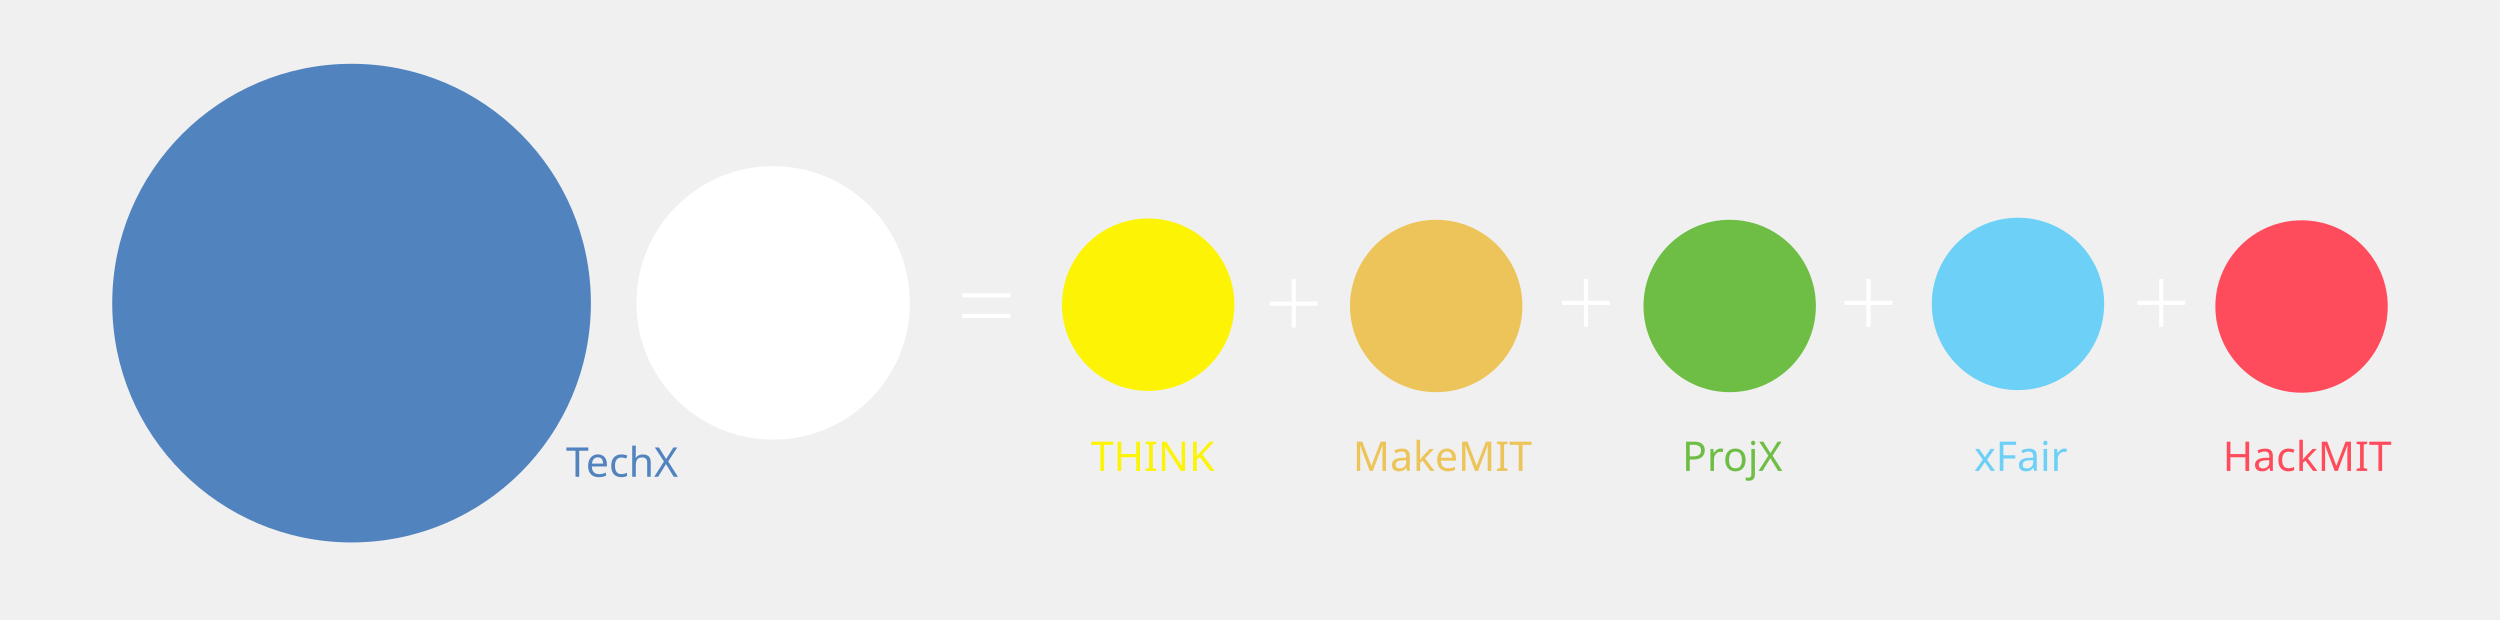
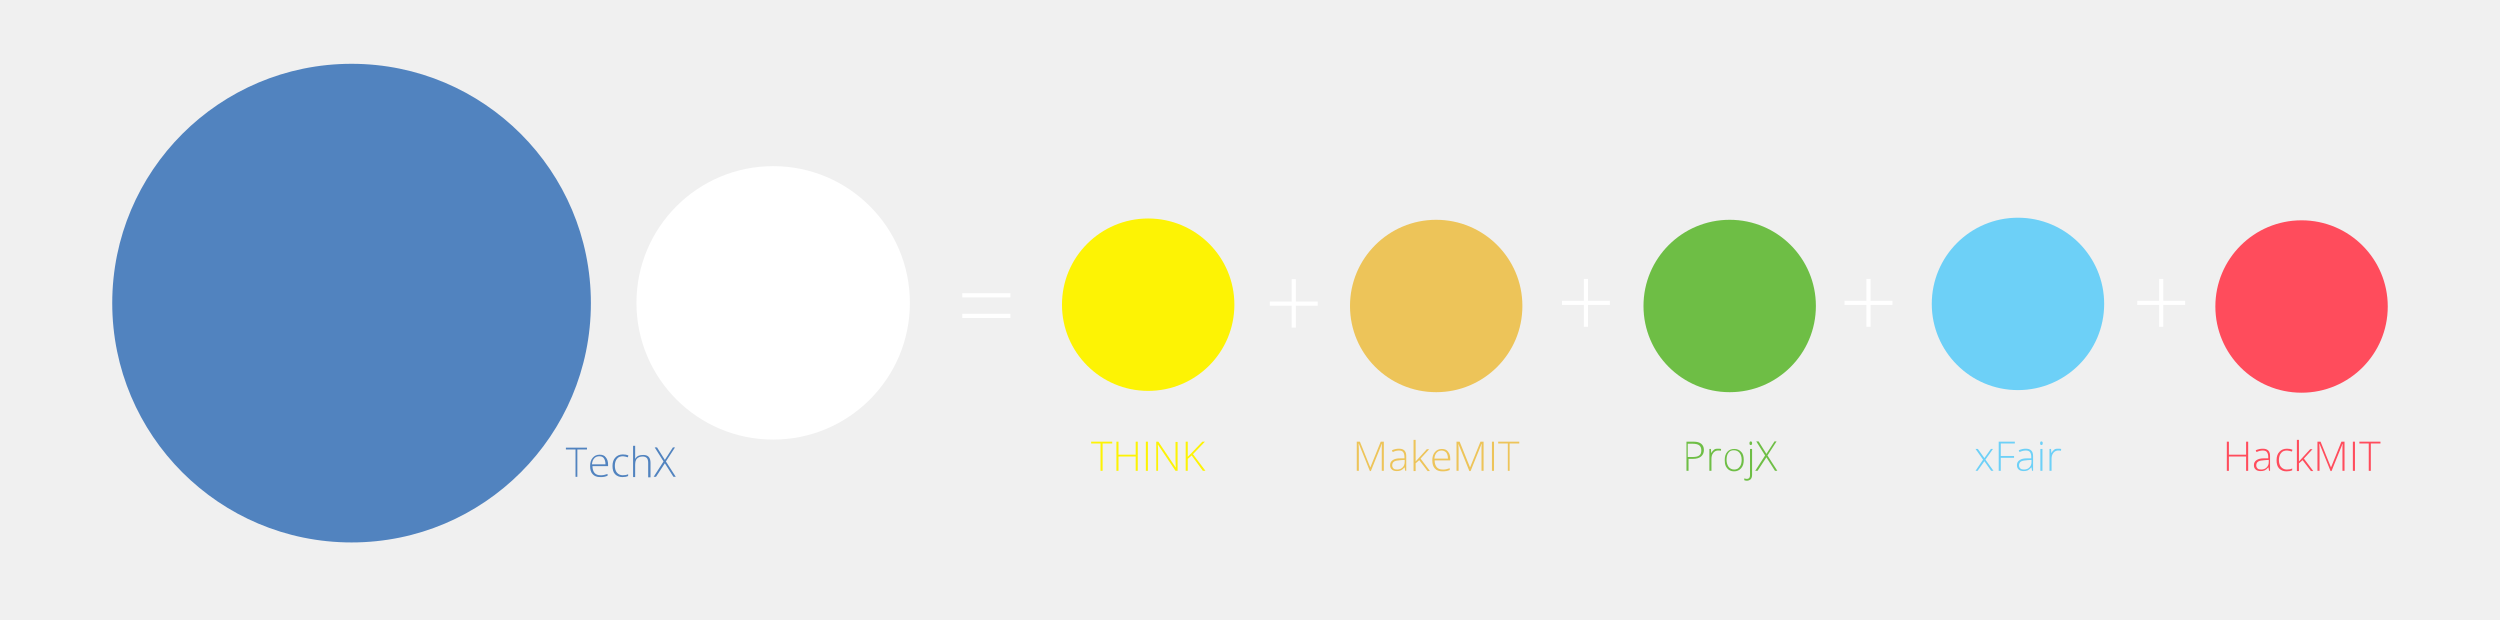
<svg xmlns="http://www.w3.org/2000/svg" version="1.1" id="Layer_1" x="0px" y="0px" viewBox="0 0 960 237.9" style="enable-background:new 0 0 960 237.9;" xml:space="preserve">
  <style type="text/css">
	.st0{fill:#FDF304;}
	.st1{fill:#EDC459;}
	.st2{fill:#FF4C5C;}
	.st3{fill:#6DD0F7;}
	.st4{fill:#6EBE45;}
	.st5{fill:#5183BF;}
	.st6{fill:#FFFFFF;}
- 	.st7{fill:none;}
- 	.st8{font-family:'OpenSans-Light';}
- 	.st9{font-size:15.751px;}
</style>
  <circle class="st0" cx="440.9" cy="117" r="33.1" />
  <circle class="st1" cx="551.5" cy="117.5" r="33.1" />
  <circle class="st2" cx="883.8" cy="117.7" r="33.1" />
  <circle class="st3" cx="774.9" cy="116.7" r="33.1" />
  <circle class="st4" cx="664.2" cy="117.5" r="33.1" />
  <circle class="st5" cx="135" cy="116.4" r="91.9" />
  <circle class="st6" cx="296.9" cy="116.3" r="52.5" />
  <path class="st6" d="M497.6,115.8h8.4v1.6h-8.4v8.4H496v-8.4h-8.4v-1.6h8.4v-8.6h1.6V115.8z" />
  <path class="st6" d="M369.5,114.2v-1.6h18.5v1.6H369.5z M369.5,122.1v-1.6h18.5v1.6H369.5z" />
  <path class="st6" d="M609.8,115.5h8.4v1.6h-8.4v8.4h-1.6v-8.4h-8.4v-1.6h8.4v-8.4h1.6V115.5z" />
  <path class="st6" d="M830.7,115.5h8.4v1.6h-8.4v8.4h-1.6v-8.4h-8.4v-1.6h8.4v-8.4h1.6V115.5z" />
  <path class="st6" d="M718.3,115.5h8.4v1.6h-8.4v8.4h-1.6v-8.4h-8.4v-1.6h8.4v-8.4h1.6V115.5z" />
-   <rect x="409.4" y="168.9" class="st7" width="63" height="14.9" />
-   <text transform="matrix(1 0 0 1 418.8742 180.8378)" class="st0 st8 st9">THINK</text>
-   <rect x="505.9" y="168.9" class="st7" width="91.1" height="14.9" />
-   <text transform="matrix(1 0 0 1 519.4919 180.8378)" class="st1 st8 st9">MakeMIT</text>
-   <rect x="632.7" y="168.9" class="st7" width="63" height="14.9" />
-   <text transform="matrix(1 0 0 1 645.9225 180.8378)" class="st4 st8 st9">ProjX</text>
-   <rect x="743.4" y="168.9" class="st7" width="63" height="14.9" />
-   <text transform="matrix(1 0 0 1 758.0378 180.8378)" class="st3 st8 st9">xFair</text>
-   <rect x="852.3" y="168.9" class="st7" width="63" height="14.9" />
-   <text transform="matrix(1 0 0 1 853.5427 180.8378)" class="st2 st8 st9">HackMIT</text>
-   <rect x="182.1" y="171.1" class="st7" width="112.5" height="14.9" />
-   <text transform="matrix(1 0 0 1 217.3229 183.0878)" class="st5 st8 st9">TechX</text>
+   <g>
+     <path class="st0" d="M423.4,180.8h-0.8v-10.5H419v-0.7h8.1v0.7h-3.7V180.8z" />
+     <path class="st0" d="M436.9,180.8h-0.8v-5.5h-6.6v5.5h-0.8v-11.2h0.8v5h6.6v-5h0.8V180.8z" />
+     <path class="st0" d="M440,180.8v-11.2h0.8v11.2H440z" />
+     <path class="st0" d="M452.2,180.8h-0.8l-6.7-10h-0.1c0.1,1.2,0.1,2.1,0.1,2.7v7.3H444v-11.2h0.8l6.7,10h0c0-0.9-0.1-1.8-0.1-2.6   v-7.3h0.8V180.8z" />
+     <path class="st0" d="M462.9,180.8h-1l-4.3-5.9l-1.5,1.3v4.6h-0.8v-11.2h0.8v5.8l1.2-1.2l4.4-4.6h1l-4.6,4.8L462.9,180.8z" />
+   </g>
+   <g>
+     <path class="st1" d="M526,180.8l-4.2-10.4h-0.1c0,0.6,0.1,1.3,0.1,2v8.4h-0.8v-11.2h1.2l4,9.9h0l4-9.9h1.2v11.2h-0.8v-8.5   c0-0.6,0-1.2,0.1-1.8h-0.1l-4.2,10.4H526z" />
+     <path class="st1" d="M539.6,180.8l-0.2-1.3h-0.1c-0.4,0.5-0.9,0.9-1.3,1.1s-1,0.3-1.6,0.3c-0.8,0-1.5-0.2-1.9-0.6   c-0.5-0.4-0.7-1-0.7-1.7c0-0.8,0.3-1.4,1-1.9c0.7-0.5,1.7-0.7,2.9-0.7l1.6,0v-0.6c0-0.8-0.2-1.4-0.5-1.8c-0.3-0.4-0.8-0.6-1.6-0.6   c-0.8,0-1.6,0.2-2.4,0.6l-0.3-0.7c0.9-0.4,1.8-0.6,2.7-0.6c0.9,0,1.6,0.2,2.1,0.7c0.5,0.5,0.7,1.2,0.7,2.2v5.6H539.6z M536.5,180.3   c0.9,0,1.6-0.3,2.1-0.8c0.5-0.5,0.8-1.2,0.8-2.1v-0.8l-1.5,0.1c-1.2,0.1-2,0.2-2.5,0.5c-0.5,0.3-0.8,0.8-0.8,1.5   c0,0.5,0.2,0.9,0.5,1.2C535.4,180.2,535.9,180.3,536.5,180.3z" />
+     <path class="st1" d="M543.6,177.2l4.3-4.7h0.9l-3.3,3.6l3.6,4.8h-0.9l-3.2-4.2l-1.4,1.2v3h-0.8v-12h0.8v6L543.6,177.2L543.6,177.2z   " />
+     <path class="st1" d="M553.8,181c-1.2,0-2.2-0.4-2.8-1.1c-0.7-0.7-1-1.8-1-3.1c0-1.3,0.3-2.4,1-3.2c0.7-0.8,1.5-1.2,2.7-1.2   c1,0,1.8,0.3,2.3,1c0.6,0.7,0.9,1.6,0.9,2.8v0.6h-6c0,1.1,0.3,2,0.8,2.6c0.5,0.6,1.3,0.9,2.3,0.9c0.5,0,0.9,0,1.3-0.1   c0.4-0.1,0.8-0.2,1.4-0.4v0.7c-0.5,0.2-0.9,0.3-1.3,0.4C554.7,181,554.3,181,553.8,181z M553.6,173c-0.8,0-1.5,0.3-1.9,0.8   c-0.5,0.5-0.8,1.3-0.9,2.3h5.2c0-1-0.2-1.7-0.6-2.3C554.9,173.3,554.3,173,553.6,173z" />
+     <path class="st1" d="M564.2,180.8l-4.2-10.4H560c0,0.6,0.1,1.3,0.1,2v8.4h-0.8v-11.2h1.2l4,9.9h0l4-9.9h1.2v11.2h-0.8v-8.5   c0-0.6,0-1.2,0.1-1.8h-0.1l-4.2,10.4H564.2z" />
+     <path class="st1" d="M572.9,180.8v-11.2h0.8v11.2H572.9z" />
+     <path class="st1" d="M579.8,180.8H579v-10.5h-3.7v-0.7h8.1v0.7h-3.7V180.8z" />
+   </g>
+   <g>
+     <path class="st4" d="M654.3,172.8c0,1.1-0.4,1.9-1.1,2.5c-0.7,0.6-1.8,0.9-3.1,0.9h-1.7v4.6h-0.8v-11.2h2.8   C652.9,169.6,654.3,170.7,654.3,172.8z M648.3,175.5h1.5c1.3,0,2.2-0.2,2.7-0.6c0.6-0.4,0.8-1.1,0.8-2c0-0.9-0.3-1.5-0.8-1.9   s-1.4-0.6-2.5-0.6h-1.9V175.5z" />
+     <path class="st4" d="M659.8,172.3c0.4,0,0.7,0,1.1,0.1l-0.1,0.7c-0.3-0.1-0.7-0.1-1.1-0.1c-0.7,0-1.3,0.3-1.8,0.9s-0.7,1.4-0.7,2.3   v4.6h-0.8v-8.4h0.6l0.1,1.5h0.1c0.3-0.6,0.7-1,1.1-1.3S659.3,172.3,659.8,172.3z" />
+     <path class="st4" d="M669.6,176.6c0,1.4-0.3,2.4-1,3.2c-0.7,0.8-1.6,1.2-2.7,1.2c-0.7,0-1.4-0.2-1.9-0.5s-1-0.9-1.3-1.5   c-0.3-0.7-0.4-1.4-0.4-2.3c0-1.4,0.3-2.4,1-3.2c0.7-0.8,1.6-1.1,2.7-1.1c1.1,0,2,0.4,2.7,1.2C669.3,174.2,669.6,175.3,669.6,176.6z    M663,176.6c0,1.1,0.3,2,0.8,2.7c0.5,0.6,1.2,1,2.1,1s1.6-0.3,2.1-1c0.5-0.6,0.8-1.5,0.8-2.7c0-1.2-0.3-2-0.8-2.7   c-0.5-0.6-1.2-1-2.2-1s-1.6,0.3-2.1,1C663.2,174.6,663,175.5,663,176.6z" />
+     <path class="st4" d="M670.8,184.6c-0.4,0-0.8-0.1-1-0.2v-0.7c0.4,0.1,0.7,0.2,1,0.2c0.8,0,1.2-0.5,1.2-1.4v-10.1h0.8v10   c0,0.7-0.2,1.2-0.5,1.6C671.8,184.4,671.4,184.6,670.8,184.6z M671.8,170.2c0-0.5,0.2-0.7,0.5-0.7c0.2,0,0.3,0.1,0.4,0.2   s0.1,0.3,0.1,0.5c0,0.2,0,0.4-0.1,0.5c-0.1,0.1-0.2,0.2-0.4,0.2C671.9,170.9,671.8,170.7,671.8,170.2z" />
+     <path class="st4" d="M682.5,180.8h-0.9l-3.3-5.2l-3.4,5.2h-0.9l3.8-5.9l-3.4-5.4h0.9l3,4.8l3.1-4.8h0.8l-3.5,5.4L682.5,180.8z" />
+   </g>
+   <g>
+     <path class="st3" d="M761.5,176.5l-2.9-4.1h0.9l2.5,3.5l2.5-3.5h0.8l-2.9,4.1l3.1,4.3h-0.9l-2.6-3.7l-2.6,3.7h-0.8L761.5,176.5z" />
+     <path class="st3" d="M768.3,180.8h-0.8v-11.2h6.2v0.7h-5.4v4.8h5.1v0.7h-5.1V180.8z" />
+     <path class="st3" d="M780.3,180.8l-0.2-1.3H780c-0.4,0.5-0.9,0.9-1.3,1.1s-1,0.3-1.6,0.3c-0.8,0-1.5-0.2-1.9-0.6   c-0.5-0.4-0.7-1-0.7-1.7c0-0.8,0.3-1.4,1-1.9c0.7-0.5,1.7-0.7,2.9-0.7l1.6,0v-0.6c0-0.8-0.2-1.4-0.5-1.8c-0.3-0.4-0.8-0.6-1.6-0.6   c-0.8,0-1.6,0.2-2.4,0.6l-0.3-0.7c0.9-0.4,1.8-0.6,2.7-0.6c0.9,0,1.6,0.2,2.1,0.7c0.5,0.5,0.7,1.2,0.7,2.2v5.6H780.3z M777.2,180.3   c0.9,0,1.6-0.3,2.1-0.8c0.5-0.5,0.8-1.2,0.8-2.1v-0.8l-1.5,0.1c-1.2,0.1-2,0.2-2.5,0.5c-0.5,0.3-0.8,0.8-0.8,1.5   c0,0.5,0.2,0.9,0.5,1.2C776.2,180.2,776.6,180.3,777.2,180.3z" />
+     <path class="st3" d="M783.4,170.2c0-0.5,0.2-0.7,0.5-0.7c0.2,0,0.3,0.1,0.4,0.2s0.1,0.3,0.1,0.5c0,0.2,0,0.4-0.1,0.5   c-0.1,0.1-0.2,0.2-0.4,0.2C783.6,170.9,783.4,170.7,783.4,170.2z M784.3,180.8h-0.8v-8.4h0.8V180.8z" />
+     <path class="st3" d="M790.4,172.3c0.4,0,0.7,0,1.1,0.1l-0.1,0.7c-0.3-0.1-0.7-0.1-1.1-0.1c-0.7,0-1.3,0.3-1.8,0.9s-0.7,1.4-0.7,2.3   v4.6h-0.8v-8.4h0.6l0.1,1.5h0.1c0.3-0.6,0.7-1,1.1-1.3S789.8,172.3,790.4,172.3z" />
+   </g>
+   <g>
+     <path class="st2" d="M863.3,180.8h-0.8v-5.5h-6.6v5.5h-0.8v-11.2h0.8v5h6.6v-5h0.8V180.8z" />
+     <path class="st2" d="M871.3,180.8l-0.2-1.3h-0.1c-0.4,0.5-0.9,0.9-1.3,1.1s-1,0.3-1.6,0.3c-0.8,0-1.5-0.2-1.9-0.6   c-0.5-0.4-0.7-1-0.7-1.7c0-0.8,0.3-1.4,1-1.9c0.7-0.5,1.7-0.7,2.9-0.7l1.6,0v-0.6c0-0.8-0.2-1.4-0.5-1.8c-0.3-0.4-0.8-0.6-1.6-0.6   c-0.8,0-1.6,0.2-2.4,0.6l-0.3-0.7c0.9-0.4,1.8-0.6,2.7-0.6c0.9,0,1.6,0.2,2.1,0.7c0.5,0.5,0.7,1.2,0.7,2.2v5.6H871.3z M868.3,180.3   c0.9,0,1.6-0.3,2.1-0.8c0.5-0.5,0.8-1.2,0.8-2.1v-0.8l-1.5,0.1c-1.2,0.1-2,0.2-2.5,0.5c-0.5,0.3-0.8,0.8-0.8,1.5   c0,0.5,0.2,0.9,0.5,1.2C867.2,180.2,867.7,180.3,868.3,180.3z" />
+     <path class="st2" d="M878,181c-1.2,0-2.1-0.4-2.8-1.1s-1-1.8-1-3.2c0-1.4,0.4-2.5,1.1-3.2c0.7-0.8,1.7-1.2,2.9-1.2   c0.7,0,1.4,0.1,2.1,0.4l-0.2,0.7c-0.7-0.2-1.4-0.4-1.9-0.4c-1,0-1.8,0.3-2.3,1c-0.5,0.6-0.8,1.5-0.8,2.7c0,1.1,0.3,2,0.8,2.6   c0.5,0.6,1.3,1,2.2,1c0.8,0,1.5-0.1,2.1-0.4v0.7C879.5,180.9,878.8,181,878,181z" />
+     <path class="st2" d="M882.8,177.2l4.3-4.7h0.9l-3.3,3.6l3.6,4.8h-0.9l-3.2-4.2l-1.4,1.2v3h-0.8v-12h0.8v6L882.8,177.2L882.8,177.2z   " />
+     <path class="st2" d="M894.9,180.8l-4.2-10.4h-0.1c0,0.6,0.1,1.3,0.1,2v8.4h-0.8v-11.2h1.2l4,9.9h0l4-9.9h1.2v11.2h-0.8v-8.5   c0-0.6,0-1.2,0.1-1.8h-0.1l-4.2,10.4H894.9z" />
+     <path class="st2" d="M903.5,180.8v-11.2h0.8v11.2H903.5z" />
+     <path class="st2" d="M910.4,180.8h-0.8v-10.5H906v-0.7h8.1v0.7h-3.7V180.8z" />
+   </g>
+   <g>
+     <path class="st5" d="M221.8,183.1h-0.8v-10.5h-3.7v-0.7h8.1v0.7h-3.7V183.1z" />
+     <path class="st5" d="M230.4,183.2c-1.2,0-2.2-0.4-2.8-1.1c-0.7-0.7-1-1.8-1-3.1c0-1.3,0.3-2.4,1-3.2c0.7-0.8,1.5-1.2,2.7-1.2   c1,0,1.8,0.3,2.3,1c0.6,0.7,0.9,1.6,0.9,2.8v0.6h-6c0,1.1,0.3,2,0.8,2.6c0.5,0.6,1.3,0.9,2.3,0.9c0.5,0,0.9,0,1.3-0.1   c0.4-0.1,0.8-0.2,1.4-0.4v0.7c-0.5,0.2-0.9,0.3-1.3,0.4S230.8,183.2,230.4,183.2z M230.1,175.2c-0.8,0-1.5,0.3-1.9,0.8   c-0.5,0.5-0.8,1.3-0.9,2.3h5.2c0-1-0.2-1.7-0.6-2.3S230.9,175.2,230.1,175.2z" />
+     <path class="st5" d="M239,183.2c-1.2,0-2.1-0.4-2.8-1.1s-1-1.8-1-3.2c0-1.4,0.4-2.5,1.1-3.2c0.7-0.8,1.7-1.2,2.9-1.2   c0.7,0,1.4,0.1,2.1,0.4l-0.2,0.7c-0.7-0.2-1.4-0.4-1.9-0.4c-1,0-1.8,0.3-2.3,1c-0.5,0.6-0.8,1.5-0.8,2.7c0,1.1,0.3,2,0.8,2.6   c0.5,0.6,1.3,1,2.2,1c0.8,0,1.5-0.1,2.1-0.4v0.7C240.5,183.1,239.8,183.2,239,183.2z" />
+     <path class="st5" d="M248.9,183.1v-5.4c0-0.8-0.2-1.5-0.5-1.8c-0.4-0.4-0.9-0.6-1.6-0.6c-1,0-1.7,0.3-2.2,0.8   c-0.5,0.5-0.7,1.3-0.7,2.5v4.6h-0.8v-12h0.8v3.8l0,1.1h0.1c0.3-0.5,0.7-0.9,1.2-1.1c0.5-0.2,1.1-0.3,1.8-0.3c1.9,0,2.8,1,2.8,3.1   v5.5H248.9z" />
+     <path class="st5" d="M259.5,183.1h-0.9l-3.3-5.2l-3.4,5.2H251l3.8-5.9l-3.4-5.4h0.9l3,4.8l3.1-4.8h0.8l-3.5,5.4L259.5,183.1z" />
+   </g>
</svg>
